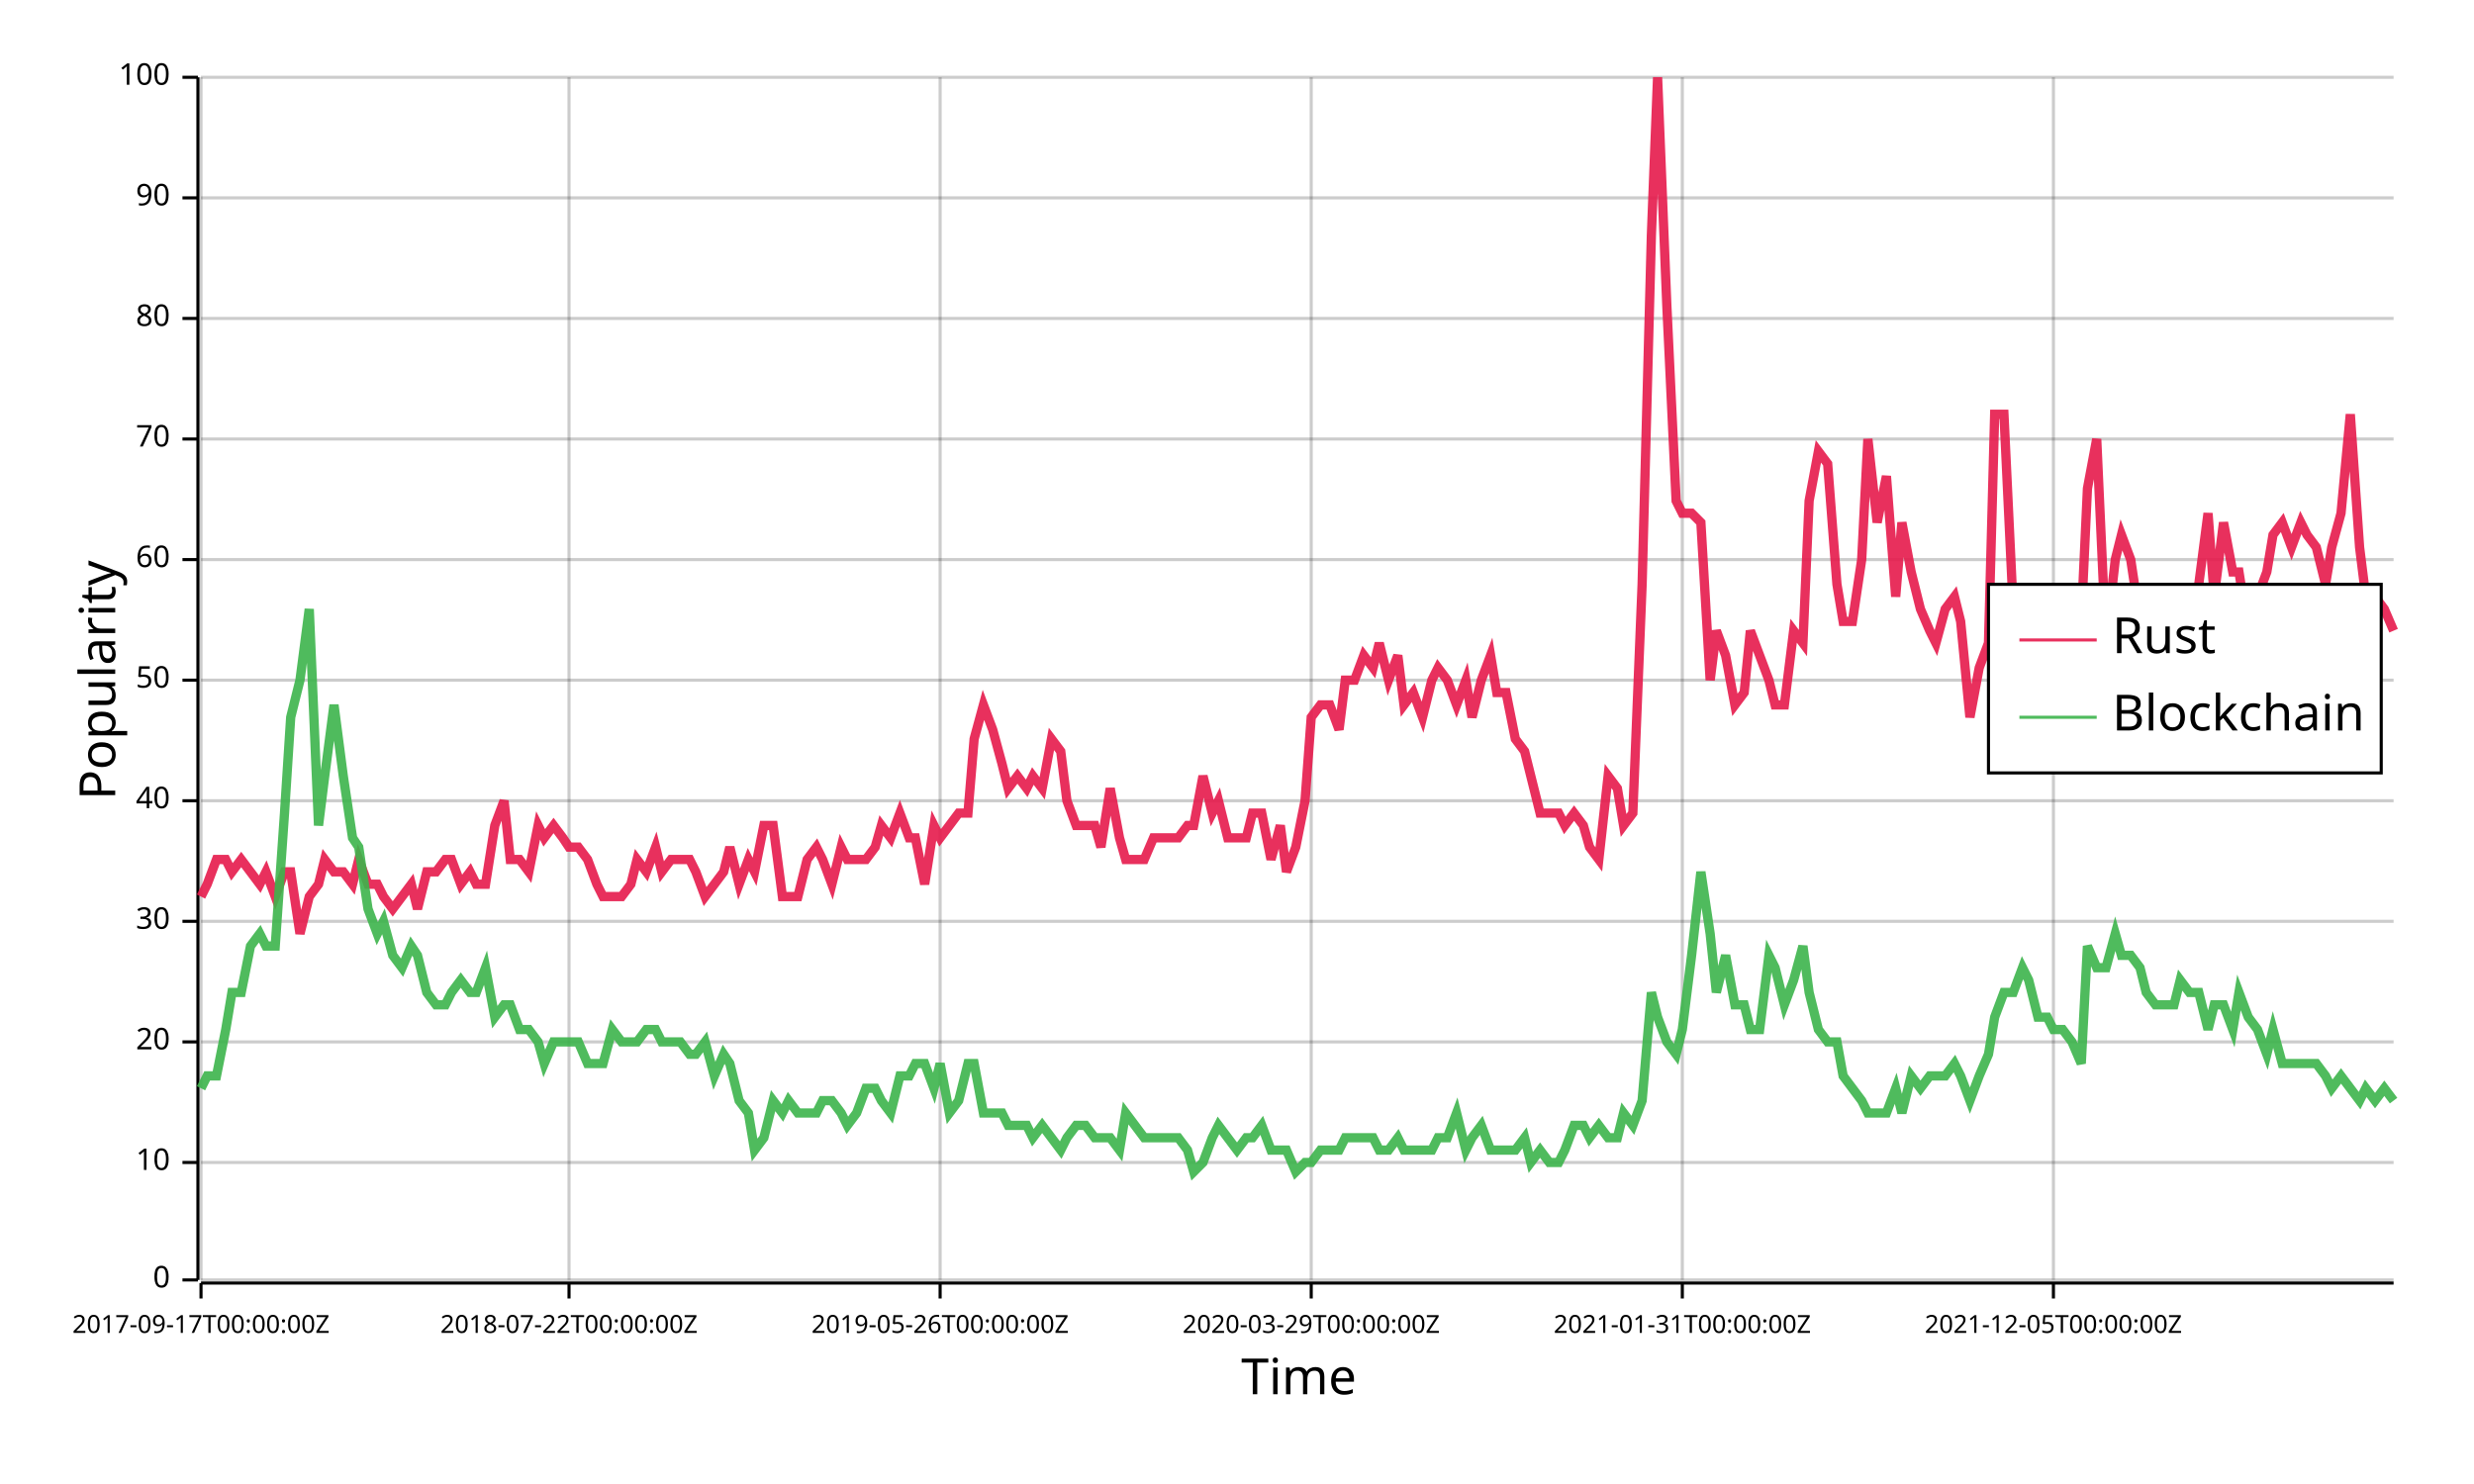
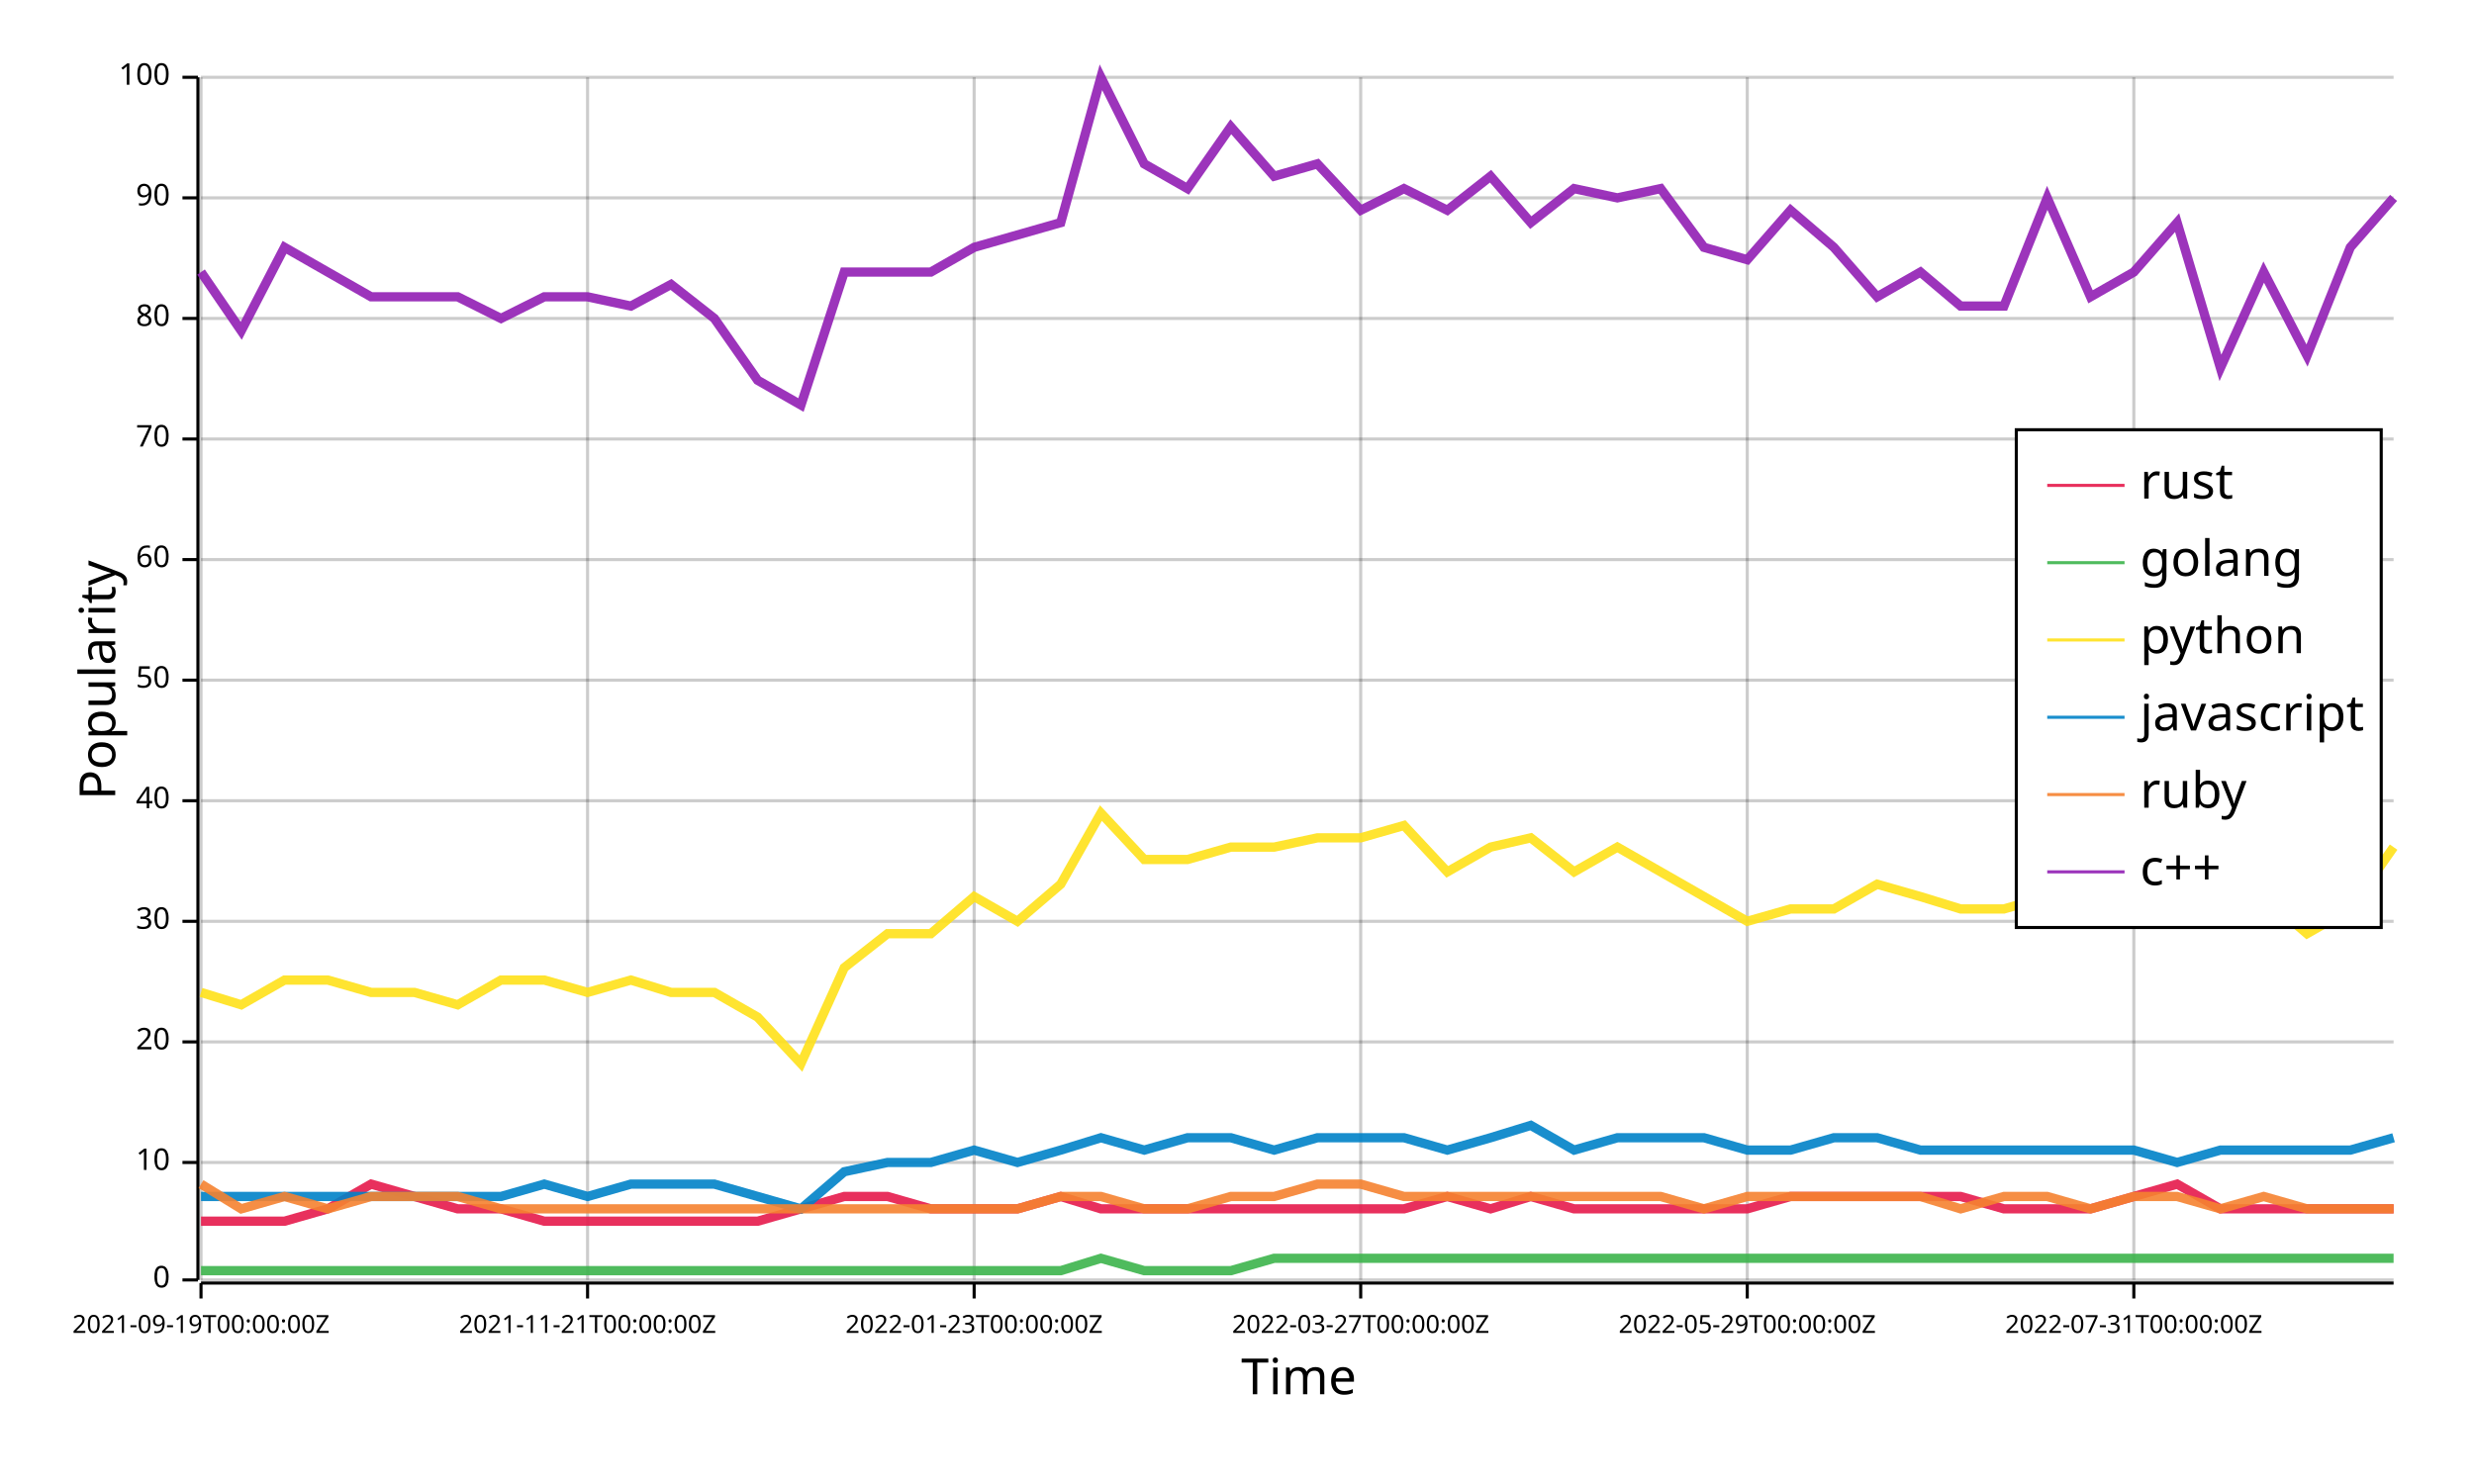
<svg xmlns="http://www.w3.org/2000/svg" width="800" height="480" viewBox="0 0 800 480">
  <rect x="0" y="0" width="800" height="480" opacity="1" fill="#FFFFFF" stroke="none" />
  <line opacity="1" stroke="#FFFFFF" stroke-width="1" x1="65" y1="414" x2="65" y2="25" />
  <line opacity="1" stroke="#FFFFFF" stroke-width="1" x1="78" y1="414" x2="78" y2="25" />
  <line opacity="1" stroke="#FFFFFF" stroke-width="1" x1="92" y1="414" x2="92" y2="25" />
-   <line opacity="1" stroke="#FFFFFF" stroke-width="1" x1="105" y1="414" x2="105" y2="25" />
-   <line opacity="1" stroke="#FFFFFF" stroke-width="1" x1="119" y1="414" x2="119" y2="25" />
-   <line opacity="1" stroke="#FFFFFF" stroke-width="1" x1="133" y1="414" x2="133" y2="25" />
-   <line opacity="1" stroke="#FFFFFF" stroke-width="1" x1="146" y1="414" x2="146" y2="25" />
-   <line opacity="1" stroke="#FFFFFF" stroke-width="1" x1="160" y1="414" x2="160" y2="25" />
-   <line opacity="1" stroke="#FFFFFF" stroke-width="1" x1="174" y1="414" x2="174" y2="25" />
-   <line opacity="1" stroke="#FFFFFF" stroke-width="1" x1="187" y1="414" x2="187" y2="25" />
-   <line opacity="1" stroke="#FFFFFF" stroke-width="1" x1="201" y1="414" x2="201" y2="25" />
-   <line opacity="1" stroke="#FFFFFF" stroke-width="1" x1="214" y1="414" x2="214" y2="25" />
-   <line opacity="1" stroke="#FFFFFF" stroke-width="1" x1="228" y1="414" x2="228" y2="25" />
-   <line opacity="1" stroke="#FFFFFF" stroke-width="1" x1="242" y1="414" x2="242" y2="25" />
-   <line opacity="1" stroke="#FFFFFF" stroke-width="1" x1="255" y1="414" x2="255" y2="25" />
-   <line opacity="1" stroke="#FFFFFF" stroke-width="1" x1="269" y1="414" x2="269" y2="25" />
-   <line opacity="1" stroke="#FFFFFF" stroke-width="1" x1="283" y1="414" x2="283" y2="25" />
-   <line opacity="1" stroke="#FFFFFF" stroke-width="1" x1="296" y1="414" x2="296" y2="25" />
-   <line opacity="1" stroke="#FFFFFF" stroke-width="1" x1="310" y1="414" x2="310" y2="25" />
-   <line opacity="1" stroke="#FFFFFF" stroke-width="1" x1="324" y1="414" x2="324" y2="25" />
-   <line opacity="1" stroke="#FFFFFF" stroke-width="1" x1="337" y1="414" x2="337" y2="25" />
-   <line opacity="1" stroke="#FFFFFF" stroke-width="1" x1="351" y1="414" x2="351" y2="25" />
-   <line opacity="1" stroke="#FFFFFF" stroke-width="1" x1="364" y1="414" x2="364" y2="25" />
-   <line opacity="1" stroke="#FFFFFF" stroke-width="1" x1="378" y1="414" x2="378" y2="25" />
-   <line opacity="1" stroke="#FFFFFF" stroke-width="1" x1="392" y1="414" x2="392" y2="25" />
-   <line opacity="1" stroke="#FFFFFF" stroke-width="1" x1="405" y1="414" x2="405" y2="25" />
-   <line opacity="1" stroke="#FFFFFF" stroke-width="1" x1="419" y1="414" x2="419" y2="25" />
-   <line opacity="1" stroke="#FFFFFF" stroke-width="1" x1="433" y1="414" x2="433" y2="25" />
-   <line opacity="1" stroke="#FFFFFF" stroke-width="1" x1="446" y1="414" x2="446" y2="25" />
-   <line opacity="1" stroke="#FFFFFF" stroke-width="1" x1="460" y1="414" x2="460" y2="25" />
-   <line opacity="1" stroke="#FFFFFF" stroke-width="1" x1="474" y1="414" x2="474" y2="25" />
-   <line opacity="1" stroke="#FFFFFF" stroke-width="1" x1="487" y1="414" x2="487" y2="25" />
-   <line opacity="1" stroke="#FFFFFF" stroke-width="1" x1="501" y1="414" x2="501" y2="25" />
-   <line opacity="1" stroke="#FFFFFF" stroke-width="1" x1="514" y1="414" x2="514" y2="25" />
-   <line opacity="1" stroke="#FFFFFF" stroke-width="1" x1="528" y1="414" x2="528" y2="25" />
-   <line opacity="1" stroke="#FFFFFF" stroke-width="1" x1="542" y1="414" x2="542" y2="25" />
-   <line opacity="1" stroke="#FFFFFF" stroke-width="1" x1="555" y1="414" x2="555" y2="25" />
-   <line opacity="1" stroke="#FFFFFF" stroke-width="1" x1="569" y1="414" x2="569" y2="25" />
-   <line opacity="1" stroke="#FFFFFF" stroke-width="1" x1="583" y1="414" x2="583" y2="25" />
-   <line opacity="1" stroke="#FFFFFF" stroke-width="1" x1="596" y1="414" x2="596" y2="25" />
-   <line opacity="1" stroke="#FFFFFF" stroke-width="1" x1="610" y1="414" x2="610" y2="25" />
-   <line opacity="1" stroke="#FFFFFF" stroke-width="1" x1="624" y1="414" x2="624" y2="25" />
-   <line opacity="1" stroke="#FFFFFF" stroke-width="1" x1="637" y1="414" x2="637" y2="25" />
-   <line opacity="1" stroke="#FFFFFF" stroke-width="1" x1="651" y1="414" x2="651" y2="25" />
-   <line opacity="1" stroke="#FFFFFF" stroke-width="1" x1="664" y1="414" x2="664" y2="25" />
-   <line opacity="1" stroke="#FFFFFF" stroke-width="1" x1="678" y1="414" x2="678" y2="25" />
-   <line opacity="1" stroke="#FFFFFF" stroke-width="1" x1="692" y1="414" x2="692" y2="25" />
-   <line opacity="1" stroke="#FFFFFF" stroke-width="1" x1="705" y1="414" x2="705" y2="25" />
-   <line opacity="1" stroke="#FFFFFF" stroke-width="1" x1="719" y1="414" x2="719" y2="25" />
-   <line opacity="1" stroke="#FFFFFF" stroke-width="1" x1="733" y1="414" x2="733" y2="25" />
+   <line opacity="1" stroke="#FFFFFF" stroke-width="1" x1="106" y1="414" x2="106" y2="25" />
+   <line opacity="1" stroke="#FFFFFF" stroke-width="1" x1="120" y1="414" x2="120" y2="25" />
+   <line opacity="1" stroke="#FFFFFF" stroke-width="1" x1="134" y1="414" x2="134" y2="25" />
+   <line opacity="1" stroke="#FFFFFF" stroke-width="1" x1="148" y1="414" x2="148" y2="25" />
+   <line opacity="1" stroke="#FFFFFF" stroke-width="1" x1="162" y1="414" x2="162" y2="25" />
+   <line opacity="1" stroke="#FFFFFF" stroke-width="1" x1="176" y1="414" x2="176" y2="25" />
+   <line opacity="1" stroke="#FFFFFF" stroke-width="1" x1="190" y1="414" x2="190" y2="25" />
+   <line opacity="1" stroke="#FFFFFF" stroke-width="1" x1="204" y1="414" x2="204" y2="25" />
+   <line opacity="1" stroke="#FFFFFF" stroke-width="1" x1="217" y1="414" x2="217" y2="25" />
+   <line opacity="1" stroke="#FFFFFF" stroke-width="1" x1="231" y1="414" x2="231" y2="25" />
+   <line opacity="1" stroke="#FFFFFF" stroke-width="1" x1="245" y1="414" x2="245" y2="25" />
+   <line opacity="1" stroke="#FFFFFF" stroke-width="1" x1="259" y1="414" x2="259" y2="25" />
+   <line opacity="1" stroke="#FFFFFF" stroke-width="1" x1="273" y1="414" x2="273" y2="25" />
+   <line opacity="1" stroke="#FFFFFF" stroke-width="1" x1="287" y1="414" x2="287" y2="25" />
+   <line opacity="1" stroke="#FFFFFF" stroke-width="1" x1="301" y1="414" x2="301" y2="25" />
+   <line opacity="1" stroke="#FFFFFF" stroke-width="1" x1="315" y1="414" x2="315" y2="25" />
+   <line opacity="1" stroke="#FFFFFF" stroke-width="1" x1="329" y1="414" x2="329" y2="25" />
+   <line opacity="1" stroke="#FFFFFF" stroke-width="1" x1="343" y1="414" x2="343" y2="25" />
+   <line opacity="1" stroke="#FFFFFF" stroke-width="1" x1="356" y1="414" x2="356" y2="25" />
+   <line opacity="1" stroke="#FFFFFF" stroke-width="1" x1="370" y1="414" x2="370" y2="25" />
+   <line opacity="1" stroke="#FFFFFF" stroke-width="1" x1="384" y1="414" x2="384" y2="25" />
+   <line opacity="1" stroke="#FFFFFF" stroke-width="1" x1="398" y1="414" x2="398" y2="25" />
+   <line opacity="1" stroke="#FFFFFF" stroke-width="1" x1="412" y1="414" x2="412" y2="25" />
+   <line opacity="1" stroke="#FFFFFF" stroke-width="1" x1="426" y1="414" x2="426" y2="25" />
+   <line opacity="1" stroke="#FFFFFF" stroke-width="1" x1="440" y1="414" x2="440" y2="25" />
+   <line opacity="1" stroke="#FFFFFF" stroke-width="1" x1="454" y1="414" x2="454" y2="25" />
+   <line opacity="1" stroke="#FFFFFF" stroke-width="1" x1="468" y1="414" x2="468" y2="25" />
+   <line opacity="1" stroke="#FFFFFF" stroke-width="1" x1="482" y1="414" x2="482" y2="25" />
+   <line opacity="1" stroke="#FFFFFF" stroke-width="1" x1="495" y1="414" x2="495" y2="25" />
+   <line opacity="1" stroke="#FFFFFF" stroke-width="1" x1="509" y1="414" x2="509" y2="25" />
+   <line opacity="1" stroke="#FFFFFF" stroke-width="1" x1="523" y1="414" x2="523" y2="25" />
+   <line opacity="1" stroke="#FFFFFF" stroke-width="1" x1="537" y1="414" x2="537" y2="25" />
+   <line opacity="1" stroke="#FFFFFF" stroke-width="1" x1="551" y1="414" x2="551" y2="25" />
+   <line opacity="1" stroke="#FFFFFF" stroke-width="1" x1="565" y1="414" x2="565" y2="25" />
+   <line opacity="1" stroke="#FFFFFF" stroke-width="1" x1="579" y1="414" x2="579" y2="25" />
+   <line opacity="1" stroke="#FFFFFF" stroke-width="1" x1="593" y1="414" x2="593" y2="25" />
+   <line opacity="1" stroke="#FFFFFF" stroke-width="1" x1="607" y1="414" x2="607" y2="25" />
+   <line opacity="1" stroke="#FFFFFF" stroke-width="1" x1="621" y1="414" x2="621" y2="25" />
+   <line opacity="1" stroke="#FFFFFF" stroke-width="1" x1="634" y1="414" x2="634" y2="25" />
+   <line opacity="1" stroke="#FFFFFF" stroke-width="1" x1="648" y1="414" x2="648" y2="25" />
+   <line opacity="1" stroke="#FFFFFF" stroke-width="1" x1="662" y1="414" x2="662" y2="25" />
+   <line opacity="1" stroke="#FFFFFF" stroke-width="1" x1="676" y1="414" x2="676" y2="25" />
+   <line opacity="1" stroke="#FFFFFF" stroke-width="1" x1="690" y1="414" x2="690" y2="25" />
+   <line opacity="1" stroke="#FFFFFF" stroke-width="1" x1="704" y1="414" x2="704" y2="25" />
+   <line opacity="1" stroke="#FFFFFF" stroke-width="1" x1="718" y1="414" x2="718" y2="25" />
+   <line opacity="1" stroke="#FFFFFF" stroke-width="1" x1="732" y1="414" x2="732" y2="25" />
  <line opacity="1" stroke="#FFFFFF" stroke-width="1" x1="746" y1="414" x2="746" y2="25" />
  <line opacity="1" stroke="#FFFFFF" stroke-width="1" x1="760" y1="414" x2="760" y2="25" />
  <line opacity="1" stroke="#FFFFFF" stroke-width="1" x1="774" y1="414" x2="774" y2="25" />
  <line opacity="1" stroke="#FFFFFF" stroke-width="1" x1="65" y1="414" x2="774" y2="414" />
  <line opacity="1" stroke="#FFFFFF" stroke-width="1" x1="65" y1="411" x2="774" y2="411" />
  <line opacity="1" stroke="#FFFFFF" stroke-width="1" x1="65" y1="407" x2="774" y2="407" />
  <line opacity="1" stroke="#FFFFFF" stroke-width="1" x1="65" y1="403" x2="774" y2="403" />
  <line opacity="1" stroke="#FFFFFF" stroke-width="1" x1="65" y1="399" x2="774" y2="399" />
  <line opacity="1" stroke="#FFFFFF" stroke-width="1" x1="65" y1="395" x2="774" y2="395" />
  <line opacity="1" stroke="#FFFFFF" stroke-width="1" x1="65" y1="391" x2="774" y2="391" />
  <line opacity="1" stroke="#FFFFFF" stroke-width="1" x1="65" y1="387" x2="774" y2="387" />
  <line opacity="1" stroke="#FFFFFF" stroke-width="1" x1="65" y1="383" x2="774" y2="383" />
  <line opacity="1" stroke="#FFFFFF" stroke-width="1" x1="65" y1="379" x2="774" y2="379" />
  <line opacity="1" stroke="#FFFFFF" stroke-width="1" x1="65" y1="376" x2="774" y2="376" />
  <line opacity="1" stroke="#FFFFFF" stroke-width="1" x1="65" y1="372" x2="774" y2="372" />
  <line opacity="1" stroke="#FFFFFF" stroke-width="1" x1="65" y1="368" x2="774" y2="368" />
  <line opacity="1" stroke="#FFFFFF" stroke-width="1" x1="65" y1="364" x2="774" y2="364" />
  <line opacity="1" stroke="#FFFFFF" stroke-width="1" x1="65" y1="360" x2="774" y2="360" />
  <line opacity="1" stroke="#FFFFFF" stroke-width="1" x1="65" y1="356" x2="774" y2="356" />
  <line opacity="1" stroke="#FFFFFF" stroke-width="1" x1="65" y1="352" x2="774" y2="352" />
  <line opacity="1" stroke="#FFFFFF" stroke-width="1" x1="65" y1="348" x2="774" y2="348" />
  <line opacity="1" stroke="#FFFFFF" stroke-width="1" x1="65" y1="344" x2="774" y2="344" />
  <line opacity="1" stroke="#FFFFFF" stroke-width="1" x1="65" y1="341" x2="774" y2="341" />
  <line opacity="1" stroke="#FFFFFF" stroke-width="1" x1="65" y1="337" x2="774" y2="337" />
  <line opacity="1" stroke="#FFFFFF" stroke-width="1" x1="65" y1="333" x2="774" y2="333" />
  <line opacity="1" stroke="#FFFFFF" stroke-width="1" x1="65" y1="329" x2="774" y2="329" />
  <line opacity="1" stroke="#FFFFFF" stroke-width="1" x1="65" y1="325" x2="774" y2="325" />
  <line opacity="1" stroke="#FFFFFF" stroke-width="1" x1="65" y1="321" x2="774" y2="321" />
  <line opacity="1" stroke="#FFFFFF" stroke-width="1" x1="65" y1="317" x2="774" y2="317" />
  <line opacity="1" stroke="#FFFFFF" stroke-width="1" x1="65" y1="313" x2="774" y2="313" />
  <line opacity="1" stroke="#FFFFFF" stroke-width="1" x1="65" y1="309" x2="774" y2="309" />
  <line opacity="1" stroke="#FFFFFF" stroke-width="1" x1="65" y1="306" x2="774" y2="306" />
  <line opacity="1" stroke="#FFFFFF" stroke-width="1" x1="65" y1="302" x2="774" y2="302" />
  <line opacity="1" stroke="#FFFFFF" stroke-width="1" x1="65" y1="298" x2="774" y2="298" />
  <line opacity="1" stroke="#FFFFFF" stroke-width="1" x1="65" y1="294" x2="774" y2="294" />
  <line opacity="1" stroke="#FFFFFF" stroke-width="1" x1="65" y1="290" x2="774" y2="290" />
  <line opacity="1" stroke="#FFFFFF" stroke-width="1" x1="65" y1="286" x2="774" y2="286" />
  <line opacity="1" stroke="#FFFFFF" stroke-width="1" x1="65" y1="282" x2="774" y2="282" />
  <line opacity="1" stroke="#FFFFFF" stroke-width="1" x1="65" y1="278" x2="774" y2="278" />
  <line opacity="1" stroke="#FFFFFF" stroke-width="1" x1="65" y1="274" x2="774" y2="274" />
  <line opacity="1" stroke="#FFFFFF" stroke-width="1" x1="65" y1="271" x2="774" y2="271" />
  <line opacity="1" stroke="#FFFFFF" stroke-width="1" x1="65" y1="267" x2="774" y2="267" />
  <line opacity="1" stroke="#FFFFFF" stroke-width="1" x1="65" y1="263" x2="774" y2="263" />
  <line opacity="1" stroke="#FFFFFF" stroke-width="1" x1="65" y1="259" x2="774" y2="259" />
  <line opacity="1" stroke="#FFFFFF" stroke-width="1" x1="65" y1="255" x2="774" y2="255" />
  <line opacity="1" stroke="#FFFFFF" stroke-width="1" x1="65" y1="251" x2="774" y2="251" />
  <line opacity="1" stroke="#FFFFFF" stroke-width="1" x1="65" y1="247" x2="774" y2="247" />
  <line opacity="1" stroke="#FFFFFF" stroke-width="1" x1="65" y1="243" x2="774" y2="243" />
  <line opacity="1" stroke="#FFFFFF" stroke-width="1" x1="65" y1="239" x2="774" y2="239" />
  <line opacity="1" stroke="#FFFFFF" stroke-width="1" x1="65" y1="236" x2="774" y2="236" />
  <line opacity="1" stroke="#FFFFFF" stroke-width="1" x1="65" y1="232" x2="774" y2="232" />
  <line opacity="1" stroke="#FFFFFF" stroke-width="1" x1="65" y1="228" x2="774" y2="228" />
  <line opacity="1" stroke="#FFFFFF" stroke-width="1" x1="65" y1="224" x2="774" y2="224" />
  <line opacity="1" stroke="#FFFFFF" stroke-width="1" x1="65" y1="220" x2="774" y2="220" />
  <line opacity="1" stroke="#FFFFFF" stroke-width="1" x1="65" y1="216" x2="774" y2="216" />
  <line opacity="1" stroke="#FFFFFF" stroke-width="1" x1="65" y1="212" x2="774" y2="212" />
  <line opacity="1" stroke="#FFFFFF" stroke-width="1" x1="65" y1="208" x2="774" y2="208" />
  <line opacity="1" stroke="#FFFFFF" stroke-width="1" x1="65" y1="204" x2="774" y2="204" />
  <line opacity="1" stroke="#FFFFFF" stroke-width="1" x1="65" y1="201" x2="774" y2="201" />
  <line opacity="1" stroke="#FFFFFF" stroke-width="1" x1="65" y1="197" x2="774" y2="197" />
  <line opacity="1" stroke="#FFFFFF" stroke-width="1" x1="65" y1="193" x2="774" y2="193" />
  <line opacity="1" stroke="#FFFFFF" stroke-width="1" x1="65" y1="189" x2="774" y2="189" />
  <line opacity="1" stroke="#FFFFFF" stroke-width="1" x1="65" y1="185" x2="774" y2="185" />
  <line opacity="1" stroke="#FFFFFF" stroke-width="1" x1="65" y1="181" x2="774" y2="181" />
  <line opacity="1" stroke="#FFFFFF" stroke-width="1" x1="65" y1="177" x2="774" y2="177" />
  <line opacity="1" stroke="#FFFFFF" stroke-width="1" x1="65" y1="173" x2="774" y2="173" />
  <line opacity="1" stroke="#FFFFFF" stroke-width="1" x1="65" y1="169" x2="774" y2="169" />
  <line opacity="1" stroke="#FFFFFF" stroke-width="1" x1="65" y1="166" x2="774" y2="166" />
  <line opacity="1" stroke="#FFFFFF" stroke-width="1" x1="65" y1="162" x2="774" y2="162" />
  <line opacity="1" stroke="#FFFFFF" stroke-width="1" x1="65" y1="158" x2="774" y2="158" />
  <line opacity="1" stroke="#FFFFFF" stroke-width="1" x1="65" y1="154" x2="774" y2="154" />
  <line opacity="1" stroke="#FFFFFF" stroke-width="1" x1="65" y1="150" x2="774" y2="150" />
  <line opacity="1" stroke="#FFFFFF" stroke-width="1" x1="65" y1="146" x2="774" y2="146" />
  <line opacity="1" stroke="#FFFFFF" stroke-width="1" x1="65" y1="142" x2="774" y2="142" />
  <line opacity="1" stroke="#FFFFFF" stroke-width="1" x1="65" y1="138" x2="774" y2="138" />
  <line opacity="1" stroke="#FFFFFF" stroke-width="1" x1="65" y1="134" x2="774" y2="134" />
  <line opacity="1" stroke="#FFFFFF" stroke-width="1" x1="65" y1="131" x2="774" y2="131" />
  <line opacity="1" stroke="#FFFFFF" stroke-width="1" x1="65" y1="127" x2="774" y2="127" />
  <line opacity="1" stroke="#FFFFFF" stroke-width="1" x1="65" y1="123" x2="774" y2="123" />
  <line opacity="1" stroke="#FFFFFF" stroke-width="1" x1="65" y1="119" x2="774" y2="119" />
  <line opacity="1" stroke="#FFFFFF" stroke-width="1" x1="65" y1="115" x2="774" y2="115" />
  <line opacity="1" stroke="#FFFFFF" stroke-width="1" x1="65" y1="111" x2="774" y2="111" />
  <line opacity="1" stroke="#FFFFFF" stroke-width="1" x1="65" y1="107" x2="774" y2="107" />
  <line opacity="1" stroke="#FFFFFF" stroke-width="1" x1="65" y1="103" x2="774" y2="103" />
  <line opacity="1" stroke="#FFFFFF" stroke-width="1" x1="65" y1="99" x2="774" y2="99" />
  <line opacity="1" stroke="#FFFFFF" stroke-width="1" x1="65" y1="96" x2="774" y2="96" />
  <line opacity="1" stroke="#FFFFFF" stroke-width="1" x1="65" y1="92" x2="774" y2="92" />
  <line opacity="1" stroke="#FFFFFF" stroke-width="1" x1="65" y1="88" x2="774" y2="88" />
  <line opacity="1" stroke="#FFFFFF" stroke-width="1" x1="65" y1="84" x2="774" y2="84" />
  <line opacity="1" stroke="#FFFFFF" stroke-width="1" x1="65" y1="80" x2="774" y2="80" />
  <line opacity="1" stroke="#FFFFFF" stroke-width="1" x1="65" y1="76" x2="774" y2="76" />
  <line opacity="1" stroke="#FFFFFF" stroke-width="1" x1="65" y1="72" x2="774" y2="72" />
  <line opacity="1" stroke="#FFFFFF" stroke-width="1" x1="65" y1="68" x2="774" y2="68" />
  <line opacity="1" stroke="#FFFFFF" stroke-width="1" x1="65" y1="64" x2="774" y2="64" />
  <line opacity="1" stroke="#FFFFFF" stroke-width="1" x1="65" y1="61" x2="774" y2="61" />
  <line opacity="1" stroke="#FFFFFF" stroke-width="1" x1="65" y1="57" x2="774" y2="57" />
  <line opacity="1" stroke="#FFFFFF" stroke-width="1" x1="65" y1="53" x2="774" y2="53" />
  <line opacity="1" stroke="#FFFFFF" stroke-width="1" x1="65" y1="49" x2="774" y2="49" />
  <line opacity="1" stroke="#FFFFFF" stroke-width="1" x1="65" y1="45" x2="774" y2="45" />
  <line opacity="1" stroke="#FFFFFF" stroke-width="1" x1="65" y1="41" x2="774" y2="41" />
  <line opacity="1" stroke="#FFFFFF" stroke-width="1" x1="65" y1="37" x2="774" y2="37" />
  <line opacity="1" stroke="#FFFFFF" stroke-width="1" x1="65" y1="33" x2="774" y2="33" />
  <line opacity="1" stroke="#FFFFFF" stroke-width="1" x1="65" y1="29" x2="774" y2="29" />
  <line opacity="1" stroke="#FFFFFF" stroke-width="1" x1="65" y1="25" x2="774" y2="25" />
  <text x="25" y="220" dy="0.76em" text-anchor="middle" font-family="sans-serif" font-size="16.129" opacity="1" fill="#000000" transform="rotate(270, 25, 220)">
Popularity
</text>
  <text x="420" y="455" dy="-0.5ex" text-anchor="middle" font-family="sans-serif" font-size="16.129" opacity="1" fill="#000000">
Time
</text>
  <line opacity="0.2" stroke="#000000" stroke-width="1" x1="65" y1="414" x2="65" y2="25" />
-   <line opacity="0.2" stroke="#000000" stroke-width="1" x1="184" y1="414" x2="184" y2="25" />
-   <line opacity="0.2" stroke="#000000" stroke-width="1" x1="304" y1="414" x2="304" y2="25" />
-   <line opacity="0.2" stroke="#000000" stroke-width="1" x1="424" y1="414" x2="424" y2="25" />
-   <line opacity="0.2" stroke="#000000" stroke-width="1" x1="544" y1="414" x2="544" y2="25" />
-   <line opacity="0.2" stroke="#000000" stroke-width="1" x1="664" y1="414" x2="664" y2="25" />
+   <line opacity="0.2" stroke="#000000" stroke-width="1" x1="190" y1="414" x2="190" y2="25" />
+   <line opacity="0.2" stroke="#000000" stroke-width="1" x1="315" y1="414" x2="315" y2="25" />
+   <line opacity="0.2" stroke="#000000" stroke-width="1" x1="440" y1="414" x2="440" y2="25" />
+   <line opacity="0.2" stroke="#000000" stroke-width="1" x1="565" y1="414" x2="565" y2="25" />
+   <line opacity="0.2" stroke="#000000" stroke-width="1" x1="690" y1="414" x2="690" y2="25" />
  <line opacity="0.2" stroke="#000000" stroke-width="1" x1="65" y1="414" x2="774" y2="414" />
  <line opacity="0.2" stroke="#000000" stroke-width="1" x1="65" y1="376" x2="774" y2="376" />
  <line opacity="0.2" stroke="#000000" stroke-width="1" x1="65" y1="337" x2="774" y2="337" />
  <line opacity="0.2" stroke="#000000" stroke-width="1" x1="65" y1="298" x2="774" y2="298" />
  <line opacity="0.2" stroke="#000000" stroke-width="1" x1="65" y1="259" x2="774" y2="259" />
  <line opacity="0.2" stroke="#000000" stroke-width="1" x1="65" y1="220" x2="774" y2="220" />
  <line opacity="0.2" stroke="#000000" stroke-width="1" x1="65" y1="181" x2="774" y2="181" />
  <line opacity="0.2" stroke="#000000" stroke-width="1" x1="65" y1="142" x2="774" y2="142" />
  <line opacity="0.2" stroke="#000000" stroke-width="1" x1="65" y1="103" x2="774" y2="103" />
  <line opacity="0.2" stroke="#000000" stroke-width="1" x1="65" y1="64" x2="774" y2="64" />
  <line opacity="0.2" stroke="#000000" stroke-width="1" x1="65" y1="25" x2="774" y2="25" />
  <polyline fill="none" opacity="1" stroke="#000000" stroke-width="1" points="64,25 64,414 " />
  <text x="55" y="414" dy="0.5ex" text-anchor="end" font-family="sans-serif" font-size="9.677" opacity="1" fill="#000000">
0
</text>
  <polyline fill="none" opacity="1" stroke="#000000" stroke-width="1" points="59,414 64,414 " />
  <text x="55" y="376" dy="0.5ex" text-anchor="end" font-family="sans-serif" font-size="9.677" opacity="1" fill="#000000">
10
</text>
  <polyline fill="none" opacity="1" stroke="#000000" stroke-width="1" points="59,376 64,376 " />
  <text x="55" y="337" dy="0.5ex" text-anchor="end" font-family="sans-serif" font-size="9.677" opacity="1" fill="#000000">
20
</text>
  <polyline fill="none" opacity="1" stroke="#000000" stroke-width="1" points="59,337 64,337 " />
  <text x="55" y="298" dy="0.5ex" text-anchor="end" font-family="sans-serif" font-size="9.677" opacity="1" fill="#000000">
30
</text>
  <polyline fill="none" opacity="1" stroke="#000000" stroke-width="1" points="59,298 64,298 " />
  <text x="55" y="259" dy="0.5ex" text-anchor="end" font-family="sans-serif" font-size="9.677" opacity="1" fill="#000000">
40
</text>
  <polyline fill="none" opacity="1" stroke="#000000" stroke-width="1" points="59,259 64,259 " />
  <text x="55" y="220" dy="0.5ex" text-anchor="end" font-family="sans-serif" font-size="9.677" opacity="1" fill="#000000">
50
</text>
  <polyline fill="none" opacity="1" stroke="#000000" stroke-width="1" points="59,220 64,220 " />
  <text x="55" y="181" dy="0.5ex" text-anchor="end" font-family="sans-serif" font-size="9.677" opacity="1" fill="#000000">
60
</text>
  <polyline fill="none" opacity="1" stroke="#000000" stroke-width="1" points="59,181 64,181 " />
  <text x="55" y="142" dy="0.5ex" text-anchor="end" font-family="sans-serif" font-size="9.677" opacity="1" fill="#000000">
70
</text>
  <polyline fill="none" opacity="1" stroke="#000000" stroke-width="1" points="59,142 64,142 " />
  <text x="55" y="103" dy="0.5ex" text-anchor="end" font-family="sans-serif" font-size="9.677" opacity="1" fill="#000000">
80
</text>
  <polyline fill="none" opacity="1" stroke="#000000" stroke-width="1" points="59,103 64,103 " />
  <text x="55" y="64" dy="0.5ex" text-anchor="end" font-family="sans-serif" font-size="9.677" opacity="1" fill="#000000">
90
</text>
  <polyline fill="none" opacity="1" stroke="#000000" stroke-width="1" points="59,64 64,64 " />
  <text x="55" y="25" dy="0.5ex" text-anchor="end" font-family="sans-serif" font-size="9.677" opacity="1" fill="#000000">
100
</text>
  <polyline fill="none" opacity="1" stroke="#000000" stroke-width="1" points="59,25 64,25 " />
  <polyline fill="none" opacity="1" stroke="#000000" stroke-width="1" points="65,415 774,415 " />
  <text x="65" y="425" dy="0.76em" text-anchor="middle" font-family="sans-serif" font-size="8.065" opacity="1" fill="#000000">
- 2017-09-17T00:00:00Z
+ 2021-09-19T00:00:00Z
</text>
  <polyline fill="none" opacity="1" stroke="#000000" stroke-width="1" points="65,415 65,420 " />
-   <text x="184" y="425" dy="0.76em" text-anchor="middle" font-family="sans-serif" font-size="8.065" opacity="1" fill="#000000">
- 2018-07-22T00:00:00Z
- </text>
-   <polyline fill="none" opacity="1" stroke="#000000" stroke-width="1" points="184,415 184,420 " />
-   <text x="304" y="425" dy="0.76em" text-anchor="middle" font-family="sans-serif" font-size="8.065" opacity="1" fill="#000000">
- 2019-05-26T00:00:00Z
- </text>
-   <polyline fill="none" opacity="1" stroke="#000000" stroke-width="1" points="304,415 304,420 " />
-   <text x="424" y="425" dy="0.76em" text-anchor="middle" font-family="sans-serif" font-size="8.065" opacity="1" fill="#000000">
- 2020-03-29T00:00:00Z
- </text>
-   <polyline fill="none" opacity="1" stroke="#000000" stroke-width="1" points="424,415 424,420 " />
-   <text x="544" y="425" dy="0.76em" text-anchor="middle" font-family="sans-serif" font-size="8.065" opacity="1" fill="#000000">
- 2021-01-31T00:00:00Z
- </text>
-   <polyline fill="none" opacity="1" stroke="#000000" stroke-width="1" points="544,415 544,420 " />
-   <text x="664" y="425" dy="0.76em" text-anchor="middle" font-family="sans-serif" font-size="8.065" opacity="1" fill="#000000">
- 2021-12-05T00:00:00Z
- </text>
-   <polyline fill="none" opacity="1" stroke="#000000" stroke-width="1" points="664,415 664,420 " />
-   <polyline fill="none" opacity="0.9" stroke="#E6194B" stroke-width="3" points="65,290 67,286 70,278 73,278 75,282 78,278 81,282 84,286 86,282 89,290 92,282 94,282 97,302 100,290 103,286 105,278 108,282 111,282 114,286 116,278 119,286 122,286 124,290 127,294 130,290 133,286 135,294 138,282 141,282 144,278 146,278 149,286 152,282 154,286 157,286 160,267 163,259 165,278 168,278 171,282 174,267 176,271 179,267 182,271 184,274 187,274 190,278 193,286 195,290 198,290 201,290 204,286 206,278 209,282 212,274 214,282 217,278 220,278 223,278 225,282 228,290 231,286 234,282 236,274 239,286 242,278 244,282 247,267 250,267 253,290 255,290 258,290 261,278 264,274 266,278 269,286 272,274 274,278 277,278 280,278 283,274 285,267 288,271 291,263 294,271 296,271 299,286 302,267 304,271 307,267 310,263 313,263 315,239 318,228 321,236 324,247 326,255 329,251 332,255 334,251 337,255 340,239 343,243 345,259 348,267 351,267 354,267 356,274 359,255 362,271 364,278 367,278 370,278 373,271 375,271 378,271 381,271 384,267 386,267 389,251 392,263 394,259 397,271 400,271 403,271 405,263 408,263 411,278 414,267 416,282 419,274 422,259 424,232 427,228 430,228 433,236 435,220 438,220 441,212 444,216 446,208 449,220 452,212 454,228 457,224 460,232 463,220 465,216 468,220 471,228 474,220 476,232 479,220 482,212 484,224 487,224 490,239 493,243 495,251 498,263 501,263 504,263 506,267 509,263 512,267 514,274 517,278 520,251 523,255 525,267 528,263 531,189 534,76 536,25 539,99 542,162 544,166 547,166 550,169 553,220 555,204 558,212 561,228 564,224 566,204 569,212 572,220 574,228 577,228 580,204 583,208 585,162 588,146 591,150 594,189 596,201 599,201 602,181 604,142 607,169 610,154 613,193 615,169 618,185 621,197 624,204 626,208 629,197 632,193 634,201 637,232 640,216 643,208 645,134 648,134 651,197 654,208 656,224 659,212 662,212 664,220 667,239 670,232 673,201 675,158 678,142 681,208 684,181 686,173 689,181 692,201 694,197 697,208 700,204 703,204 705,204 708,201 711,189 714,166 716,193 719,169 722,185 724,185 727,204 730,193 733,185 735,173 738,169 741,177 744,169 746,173 749,177 752,189 754,177 757,166 760,134 763,177 765,193 768,193 771,197 774,204 " />
-   <polyline fill="none" opacity="0.9" stroke="#3CB44B" stroke-width="3" points="65,352 67,348 70,348 73,333 75,321 78,321 81,306 84,302 86,306 89,306 92,263 94,232 97,220 100,197 103,267 105,251 108,228 111,251 114,271 116,274 119,294 122,302 124,298 127,309 130,313 133,306 135,309 138,321 141,325 144,325 146,321 149,317 152,321 154,321 157,313 160,329 163,325 165,325 168,333 171,333 174,337 176,344 179,337 182,337 184,337 187,337 190,344 193,344 195,344 198,333 201,337 204,337 206,337 209,333 212,333 214,337 217,337 220,337 223,341 225,341 228,337 231,348 234,341 236,344 239,356 242,360 244,372 247,368 250,356 253,360 255,356 258,360 261,360 264,360 266,356 269,356 272,360 274,364 277,360 280,352 283,352 285,356 288,360 291,348 294,348 296,344 299,344 302,352 304,344 307,360 310,356 313,344 315,344 318,360 321,360 324,360 326,364 329,364 332,364 334,368 337,364 340,368 343,372 345,368 348,364 351,364 354,368 356,368 359,368 362,372 364,360 367,364 370,368 373,368 375,368 378,368 381,368 384,372 386,379 389,376 392,368 394,364 397,368 400,372 403,368 405,368 408,364 411,372 414,372 416,372 419,379 422,376 424,376 427,372 430,372 433,372 435,368 438,368 441,368 444,368 446,372 449,372 452,368 454,372 457,372 460,372 463,372 465,368 468,368 471,360 474,372 476,368 479,364 482,372 484,372 487,372 490,372 493,368 495,376 498,372 501,376 504,376 506,372 509,364 512,364 514,368 517,364 520,368 523,368 525,360 528,364 531,356 534,321 536,329 539,337 542,341 544,333 547,309 550,282 553,302 555,321 558,309 561,325 564,325 566,333 569,333 572,309 574,313 577,325 580,317 583,306 585,321 588,333 591,337 594,337 596,348 599,352 602,356 604,360 607,360 610,360 613,352 615,360 618,348 621,352 624,348 626,348 629,348 632,344 634,348 637,356 640,348 643,341 645,329 648,321 651,321 654,313 656,317 659,329 662,329 664,333 667,333 670,337 673,344 675,306 678,313 681,313 684,302 686,309 689,309 692,313 694,321 697,325 700,325 703,325 705,317 708,321 711,321 714,333 716,325 719,325 722,333 724,321 727,329 730,333 733,341 735,333 738,344 741,344 744,344 746,344 749,344 752,348 754,352 757,348 760,352 763,356 765,352 768,356 771,352 774,356 " />
-   <rect x="643" y="189" width="127" height="61" opacity="1" fill="#FFFFFF" stroke="none" />
-   <rect x="643" y="189" width="127" height="61" opacity="1" fill="none" stroke="#000000" />
-   <text x="683" y="199" dy="0.76em" text-anchor="start" font-family="sans-serif" font-size="16.129" opacity="1" fill="#000000">
- Rust
- </text>
-   <text x="683" y="224" dy="0.76em" text-anchor="start" font-family="sans-serif" font-size="16.129" opacity="1" fill="#000000">
- Blockchain
- </text>
-   <polyline fill="none" opacity="0.9" stroke="#E6194B" stroke-width="1" points="653,207 678,207 " />
-   <polyline fill="none" opacity="0.9" stroke="#3CB44B" stroke-width="1" points="653,232 678,232 " />
+   <text x="190" y="425" dy="0.76em" text-anchor="middle" font-family="sans-serif" font-size="8.065" opacity="1" fill="#000000">
+ 2021-11-21T00:00:00Z
+ </text>
+   <polyline fill="none" opacity="1" stroke="#000000" stroke-width="1" points="190,415 190,420 " />
+   <text x="315" y="425" dy="0.76em" text-anchor="middle" font-family="sans-serif" font-size="8.065" opacity="1" fill="#000000">
+ 2022-01-23T00:00:00Z
+ </text>
+   <polyline fill="none" opacity="1" stroke="#000000" stroke-width="1" points="315,415 315,420 " />
+   <text x="440" y="425" dy="0.76em" text-anchor="middle" font-family="sans-serif" font-size="8.065" opacity="1" fill="#000000">
+ 2022-03-27T00:00:00Z
+ </text>
+   <polyline fill="none" opacity="1" stroke="#000000" stroke-width="1" points="440,415 440,420 " />
+   <text x="565" y="425" dy="0.76em" text-anchor="middle" font-family="sans-serif" font-size="8.065" opacity="1" fill="#000000">
+ 2022-05-29T00:00:00Z
+ </text>
+   <polyline fill="none" opacity="1" stroke="#000000" stroke-width="1" points="565,415 565,420 " />
+   <text x="690" y="425" dy="0.76em" text-anchor="middle" font-family="sans-serif" font-size="8.065" opacity="1" fill="#000000">
+ 2022-07-31T00:00:00Z
+ </text>
+   <polyline fill="none" opacity="1" stroke="#000000" stroke-width="1" points="690,415 690,420 " />
+   <polyline fill="none" opacity="0.9" stroke="#E6194B" stroke-width="3" points="65,395 78,395 92,395 106,391 120,383 134,387 148,391 162,391 176,395 190,395 204,395 217,395 231,395 245,395 259,391 273,387 287,387 301,391 315,391 329,391 343,387 356,391 370,391 384,391 398,391 412,391 426,391 440,391 454,391 468,387 482,391 495,387 509,391 523,391 537,391 551,391 565,391 579,387 593,387 607,387 621,387 634,387 648,391 662,391 676,391 690,387 704,383 718,391 732,391 746,391 760,391 774,391 " />
+   <polyline fill="none" opacity="0.9" stroke="#3CB44B" stroke-width="3" points="65,411 78,411 92,411 106,411 120,411 134,411 148,411 162,411 176,411 190,411 204,411 217,411 231,411 245,411 259,411 273,411 287,411 301,411 315,411 329,411 343,411 356,407 370,411 384,411 398,411 412,407 426,407 440,407 454,407 468,407 482,407 495,407 509,407 523,407 537,407 551,407 565,407 579,407 593,407 607,407 621,407 634,407 648,407 662,407 676,407 690,407 704,407 718,407 732,407 746,407 760,407 774,407 " />
+   <polyline fill="none" opacity="0.9" stroke="#FFE119" stroke-width="3" points="65,321 78,325 92,317 106,317 120,321 134,321 148,325 162,317 176,317 190,321 204,317 217,321 231,321 245,329 259,344 273,313 287,302 301,302 315,290 329,298 343,286 356,263 370,278 384,278 398,274 412,274 426,271 440,271 454,267 468,282 482,274 495,271 509,282 523,274 537,282 551,290 565,298 579,294 593,294 607,286 621,290 634,294 648,294 662,290 676,290 690,298 704,294 718,298 732,290 746,302 760,294 774,274 " />
+   <polyline fill="none" opacity="0.9" stroke="#0082C8" stroke-width="3" points="65,387 78,387 92,387 106,387 120,387 134,387 148,387 162,387 176,383 190,387 204,383 217,383 231,383 245,387 259,391 273,379 287,376 301,376 315,372 329,376 343,372 356,368 370,372 384,368 398,368 412,372 426,368 440,368 454,368 468,372 482,368 495,364 509,372 523,368 537,368 551,368 565,372 579,372 593,368 607,368 621,372 634,372 648,372 662,372 676,372 690,372 704,376 718,372 732,372 746,372 760,372 774,368 " />
+   <polyline fill="none" opacity="0.9" stroke="#F58230" stroke-width="3" points="65,383 78,391 92,387 106,391 120,387 134,387 148,387 162,391 176,391 190,391 204,391 217,391 231,391 245,391 259,391 273,391 287,391 301,391 315,391 329,391 343,387 356,387 370,391 384,391 398,387 412,387 426,383 440,383 454,387 468,387 482,387 495,387 509,387 523,387 537,387 551,391 565,387 579,387 593,387 607,387 621,387 634,391 648,387 662,387 676,391 690,387 704,387 718,391 732,387 746,391 760,391 774,391 " />
+   <polyline fill="none" opacity="0.9" stroke="#911EB4" stroke-width="3" points="65,88 78,107 92,80 106,88 120,96 134,96 148,96 162,103 176,96 190,96 204,99 217,92 231,103 245,123 259,131 273,88 287,88 301,88 315,80 329,76 343,72 356,25 370,53 384,61 398,41 412,57 426,53 440,68 454,61 468,68 482,57 495,72 509,61 523,64 537,61 551,80 565,84 579,68 593,80 607,96 621,88 634,99 648,99 662,64 676,96 690,88 704,72 718,119 732,88 746,115 760,80 774,64 " />
+   <rect x="652" y="139" width="118" height="161" opacity="1" fill="#FFFFFF" stroke="none" />
+   <rect x="652" y="139" width="118" height="161" opacity="1" fill="none" stroke="#000000" />
+   <text x="692" y="149" dy="0.76em" text-anchor="start" font-family="sans-serif" font-size="16.129" opacity="1" fill="#000000">
+ rust
+ </text>
+   <text x="692" y="174" dy="0.76em" text-anchor="start" font-family="sans-serif" font-size="16.129" opacity="1" fill="#000000">
+ golang
+ </text>
+   <text x="692" y="199" dy="0.76em" text-anchor="start" font-family="sans-serif" font-size="16.129" opacity="1" fill="#000000">
+ python
+ </text>
+   <text x="692" y="224" dy="0.76em" text-anchor="start" font-family="sans-serif" font-size="16.129" opacity="1" fill="#000000">
+ javascript
+ </text>
+   <text x="692" y="249" dy="0.76em" text-anchor="start" font-family="sans-serif" font-size="16.129" opacity="1" fill="#000000">
+ ruby
+ </text>
+   <text x="692" y="274" dy="0.76em" text-anchor="start" font-family="sans-serif" font-size="16.129" opacity="1" fill="#000000">
+ c++
+ </text>
+   <polyline fill="none" opacity="0.9" stroke="#E6194B" stroke-width="1" points="662,157 687,157 " />
+   <polyline fill="none" opacity="0.9" stroke="#3CB44B" stroke-width="1" points="662,182 687,182 " />
+   <polyline fill="none" opacity="0.9" stroke="#FFE119" stroke-width="1" points="662,207 687,207 " />
+   <polyline fill="none" opacity="0.9" stroke="#0082C8" stroke-width="1" points="662,232 687,232 " />
+   <polyline fill="none" opacity="0.9" stroke="#F58230" stroke-width="1" points="662,257 687,257 " />
+   <polyline fill="none" opacity="0.9" stroke="#911EB4" stroke-width="1" points="662,282 687,282 " />
</svg>
